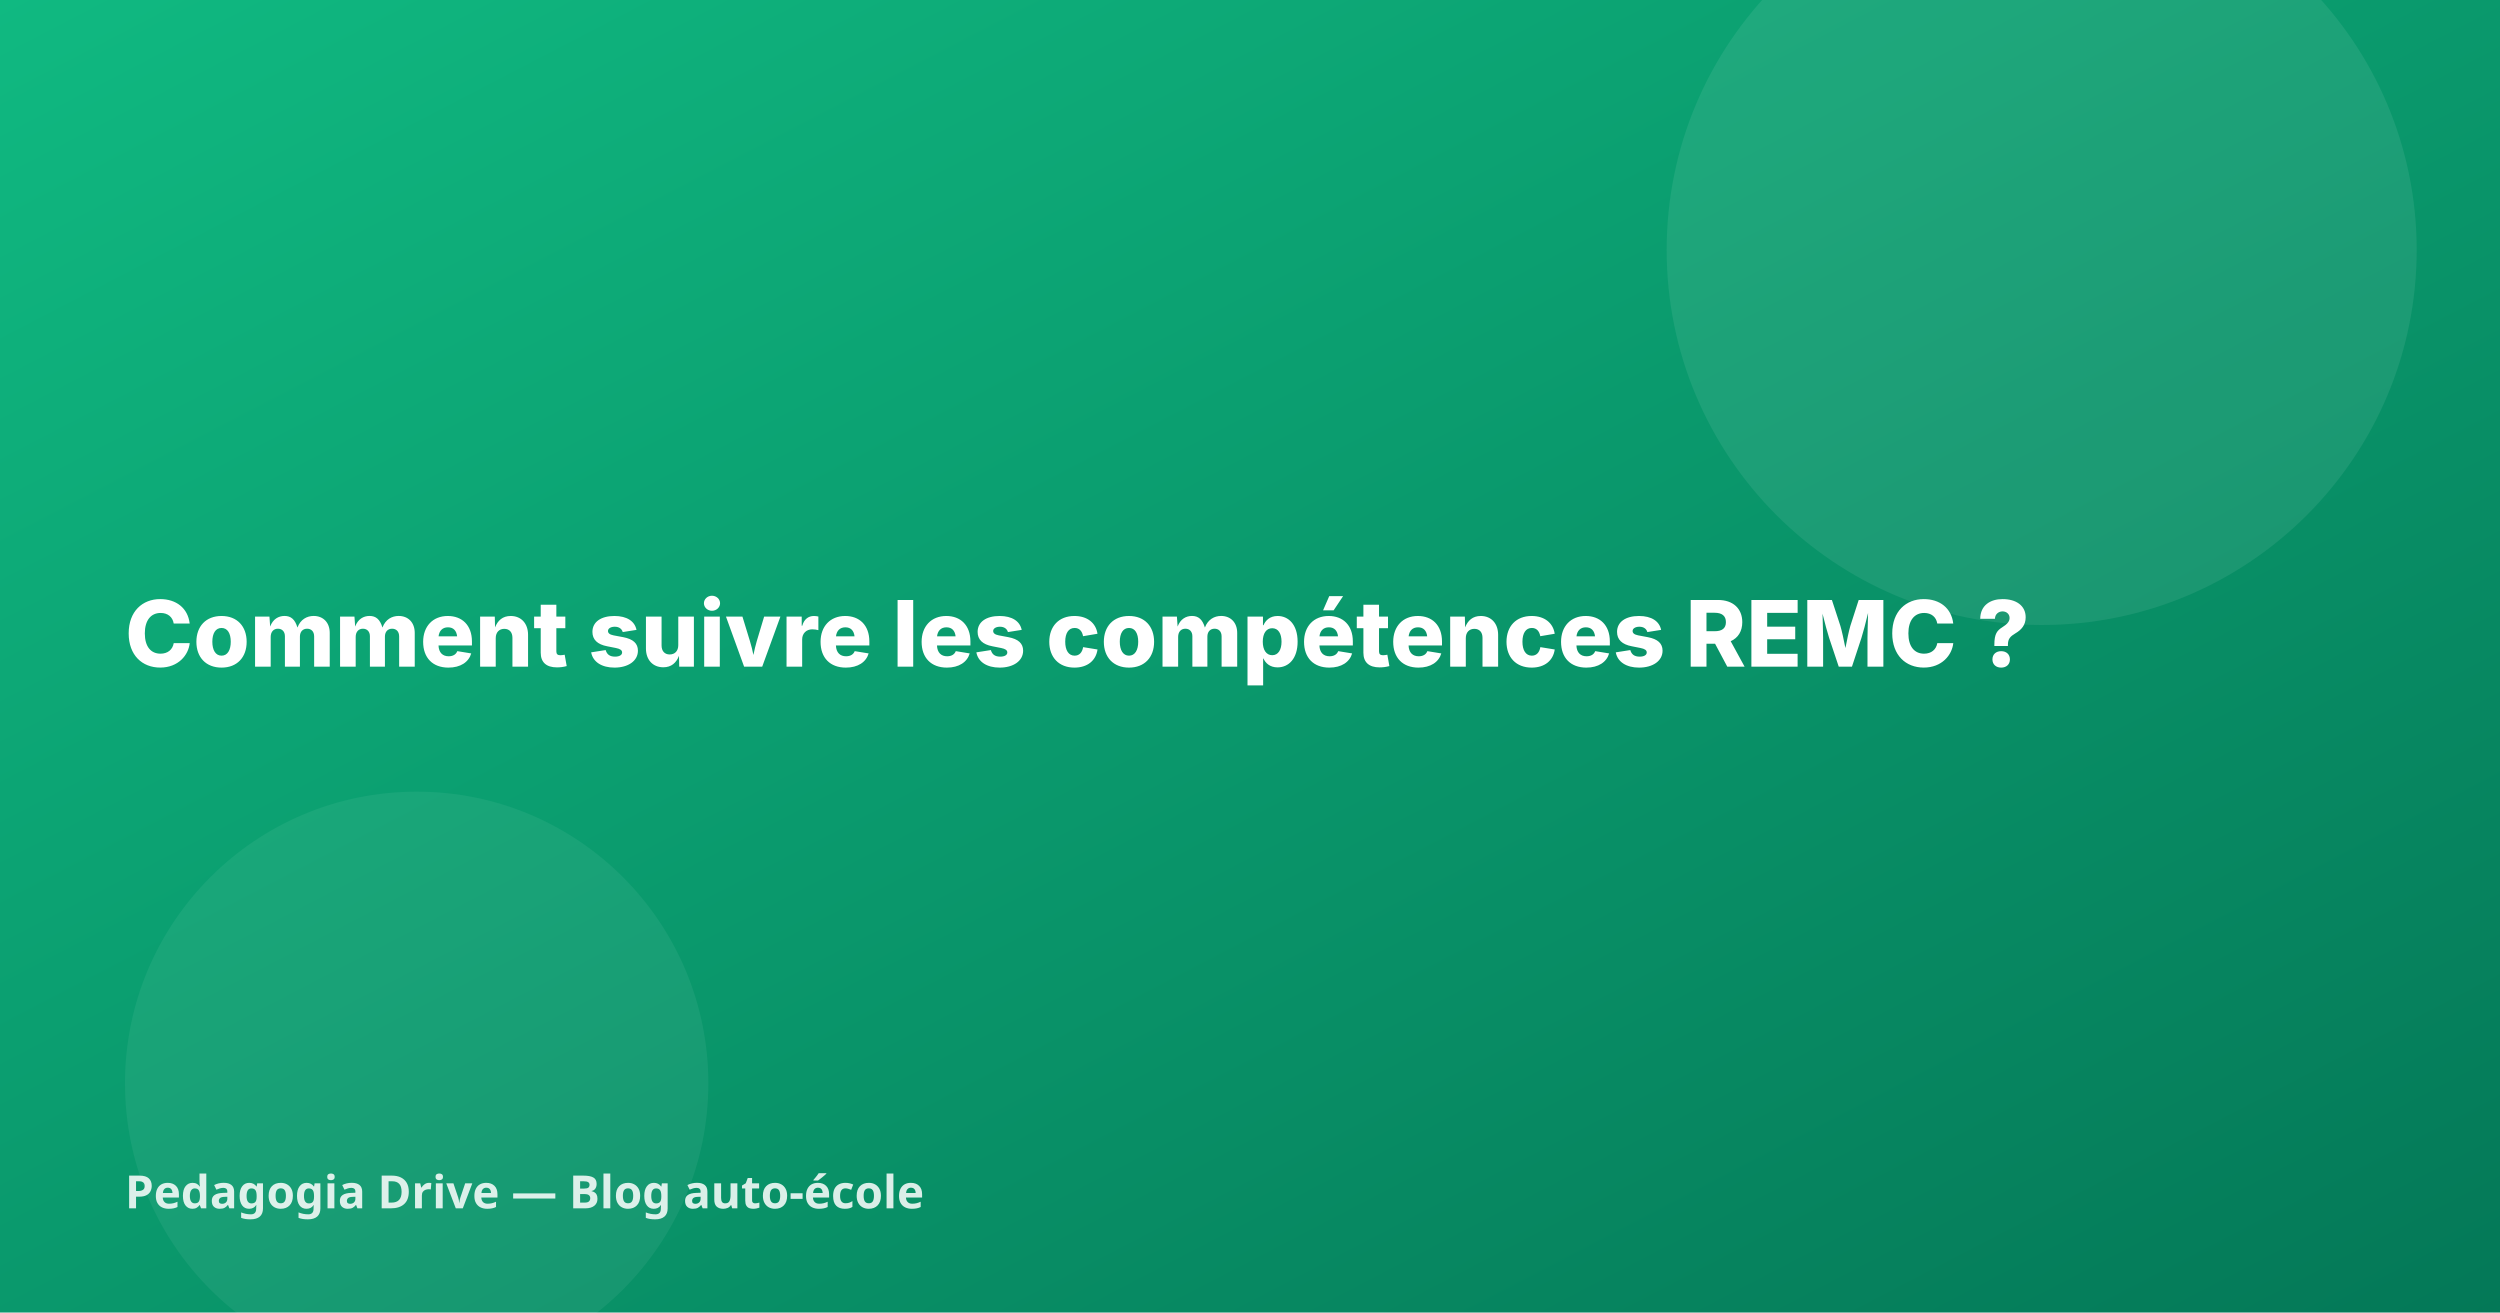
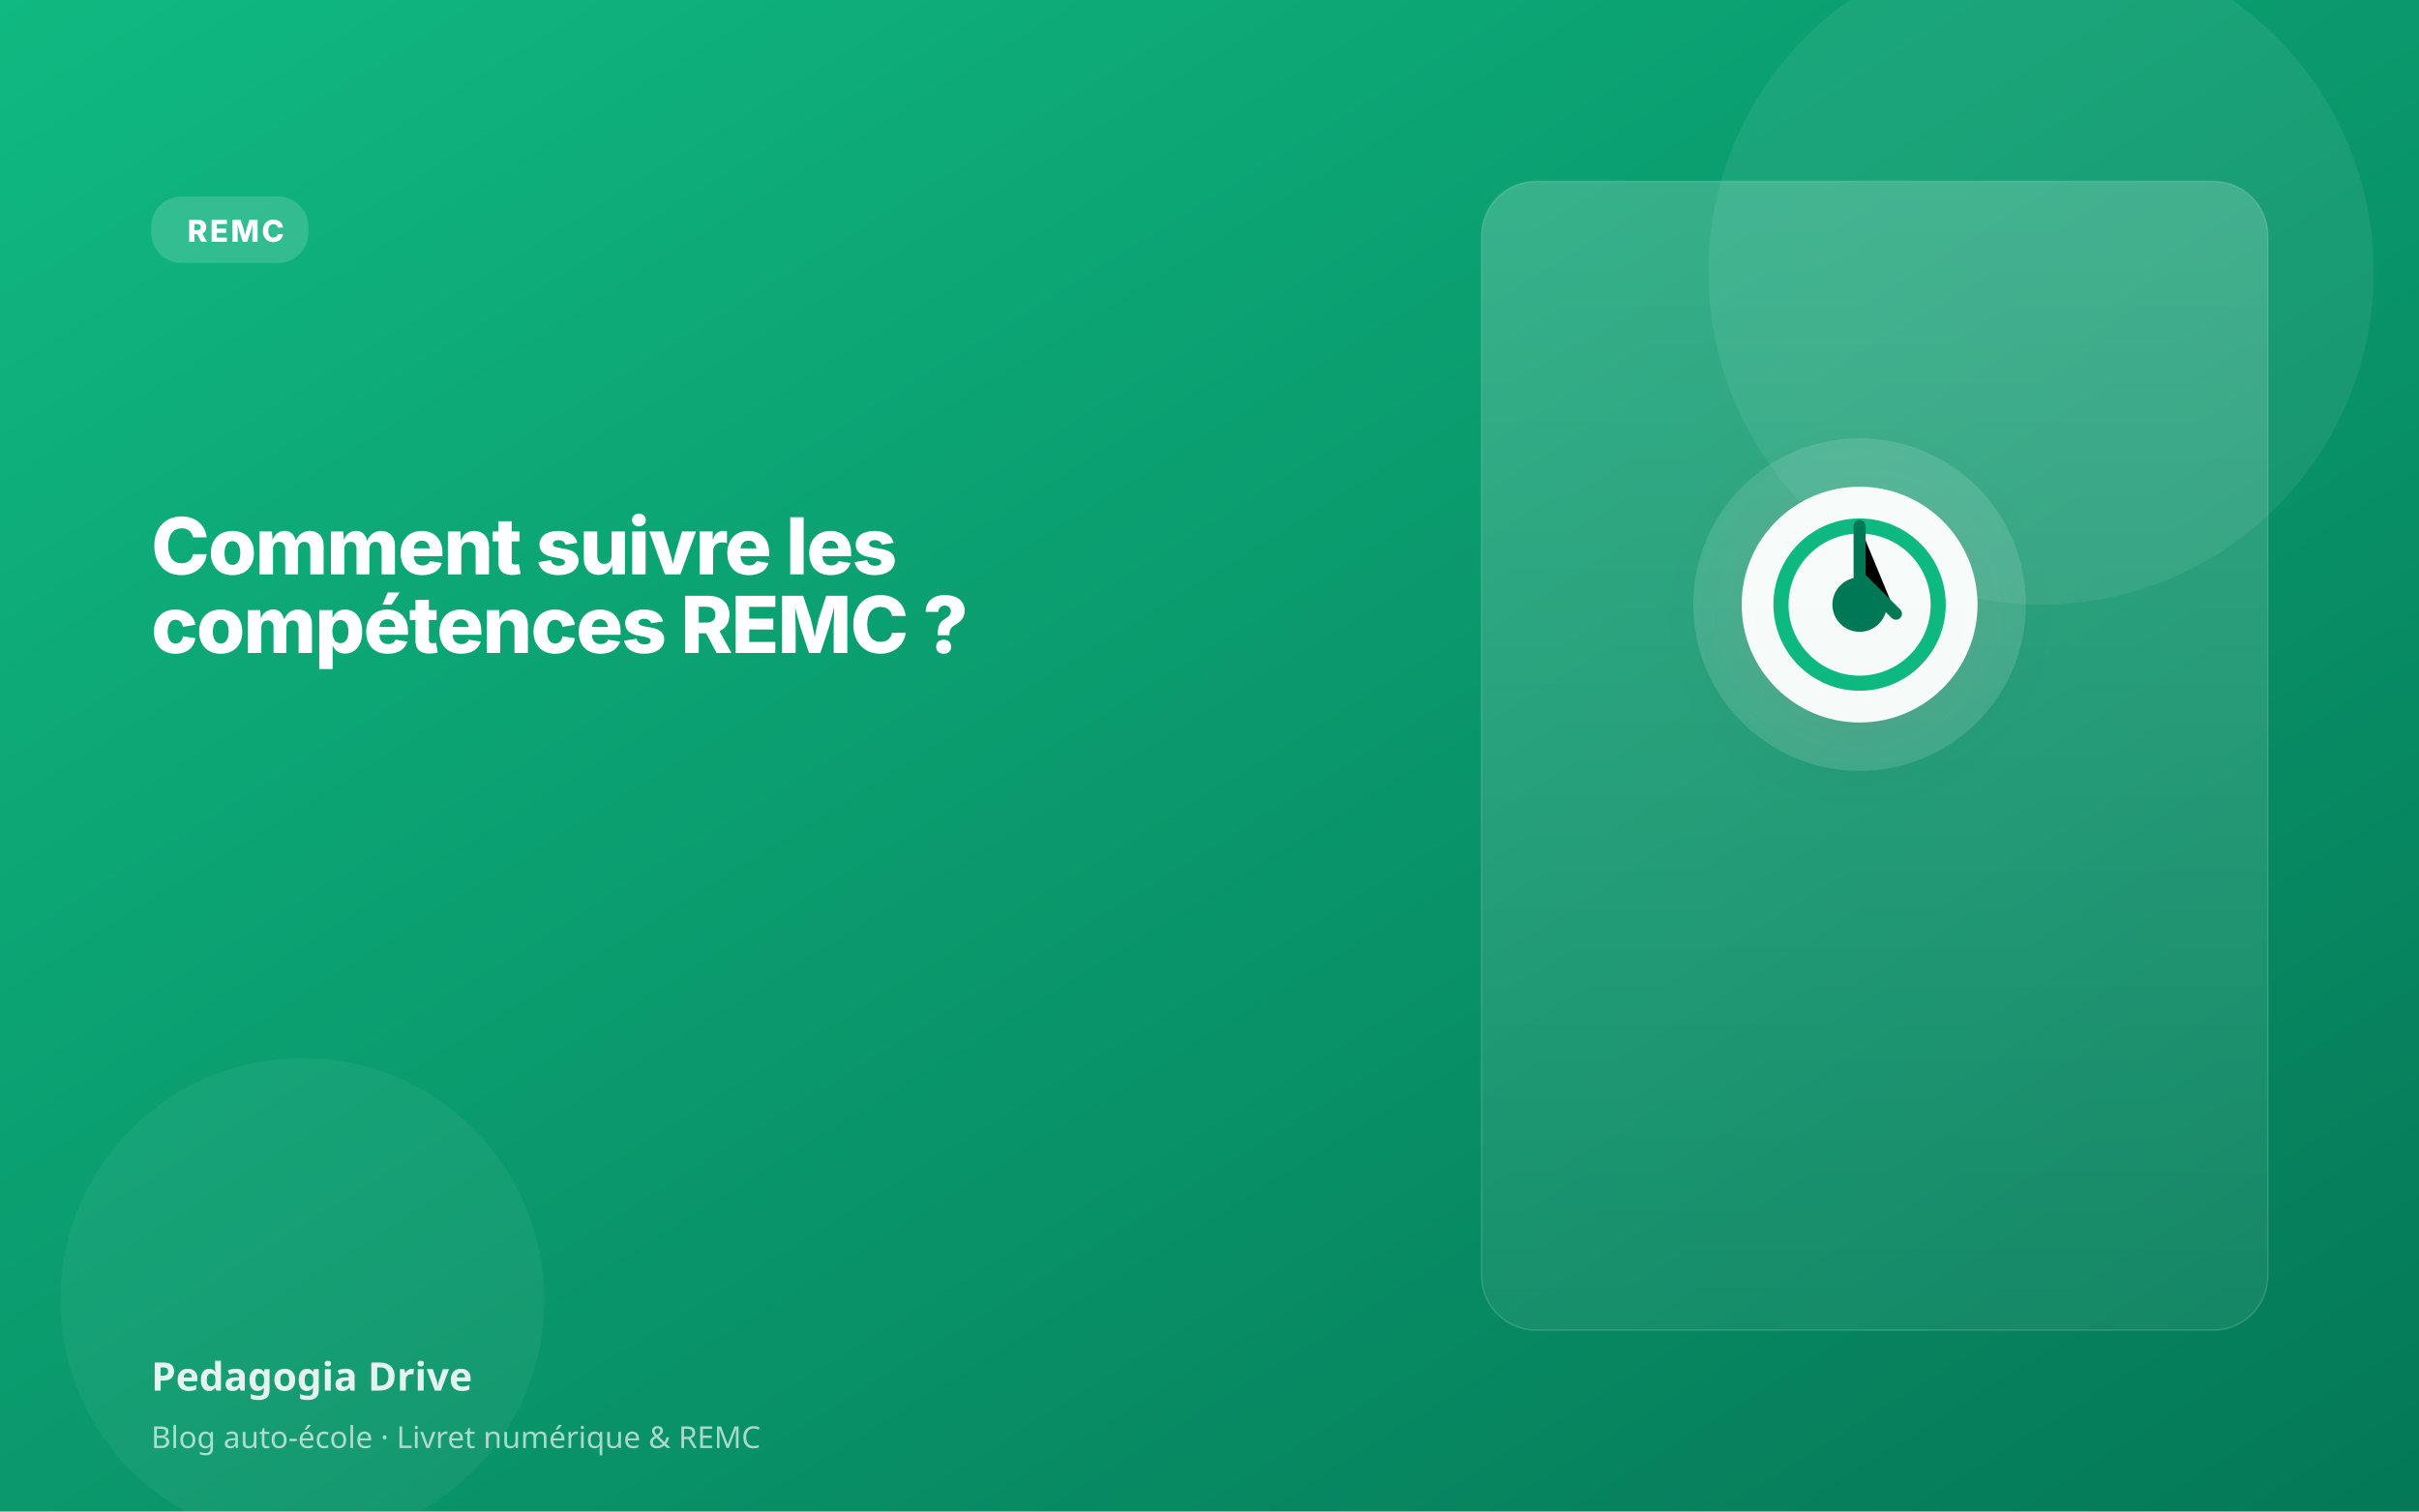
- <svg xmlns="http://www.w3.org/2000/svg" width="1200" height="630" viewBox="0 0 1200 630" role="img" aria-label="Comment suivre les compétences REMC ?">
+ <svg xmlns="http://www.w3.org/2000/svg" width="1600" height="1000" viewBox="0 0 1600 1000" role="img" aria-label="Comment suivre les compétences REMC ?">
  <defs>
-     <linearGradient id="g" x1="0%" y1="0%" x2="100%" y2="100%">
+     <linearGradient id="bg" x1="0%" y1="0%" x2="100%" y2="100%">
      <stop offset="0%" stop-color="#10B981" />
      <stop offset="100%" stop-color="#047857" />
    </linearGradient>
+     <linearGradient id="panel" x1="0%" y1="0%" x2="0%" y2="100%">
+       <stop offset="0%" stop-color="white" stop-opacity="0.18" />
+       <stop offset="100%" stop-color="white" stop-opacity="0.06" />
+     </linearGradient>
+     <filter id="soft" x="-20%" y="-20%" width="140%" height="140%">
+       <feDropShadow dx="0" dy="8" stdDeviation="12" flood-color="#000" flood-opacity="0.18" />
+     </filter>
  </defs>
-   <rect width="1200" height="630" fill="url(#g)" />
-   <circle cx="980" cy="120" r="180" fill="white" fill-opacity="0.08" />
-   <circle cx="200" cy="520" r="140" fill="white" fill-opacity="0.06" />
-   <text x="60" y="320" fill="white" font-family="system-ui, -apple-system, sans-serif" font-size="44" font-weight="800">
-     <tspan x="60" dy="0">Comment suivre les compétences REMC ?</tspan>
+   <rect width="1600" height="1000" fill="url(#bg)" />
+   <circle cx="1350" cy="180" r="220" fill="white" fill-opacity="0.07" />
+   <circle cx="200" cy="860" r="160" fill="white" fill-opacity="0.05" />
+   <rect x="980" y="120" width="520" height="760" rx="36" fill="url(#panel)" stroke="white" stroke-opacity="0.15" />
+   <g transform="translate(1080, 250)" filter="url(#soft)">
+     <circle cx="150" cy="150" r="110" fill="white" fill-opacity="0.12" />
+     <circle cx="150" cy="150" r="78" fill="white" fill-opacity="0.95" />
+     <circle cx="150" cy="150" r="52" fill="none" stroke="#10B981" stroke-width="10" />
+     <circle cx="150" cy="150" r="18" fill="#047857" />
+     <path d="M150 98v34l24 24" stroke="#047857" stroke-width="8" stroke-linecap="round" />
+   </g>
+   <rect x="100" y="130" rx="20" width="104" height="44" fill="white" fill-opacity="0.15" />
+   <text x="124" y="160" fill="white" font-family="system-ui, -apple-system, sans-serif" font-size="20" font-weight="800" letter-spacing="0.08em">REMC</text>
+   <text x="100" y="380" fill="white" font-family="system-ui, -apple-system, sans-serif" font-size="52" font-weight="800" letter-spacing="-0.02em">
+     <tspan x="100" dy="0">Comment suivre les</tspan>
+     <tspan x="100" dy="52">compétences REMC ?</tspan>
  </text>
-   <text x="60" y="580" fill="white" fill-opacity="0.85" font-family="system-ui, sans-serif" font-size="22" font-weight="600">Pedagogia Drive — Blog auto-école</text>
+   <text x="100" y="920" fill="white" fill-opacity="0.88" font-family="system-ui, sans-serif" font-size="26" font-weight="600">Pedagogia Drive</text>
+   <text x="100" y="958" fill="white" fill-opacity="0.65" font-family="system-ui, sans-serif" font-size="20" font-weight="500">Blog auto-école · Livret numérique &amp; REMC</text>
</svg>
